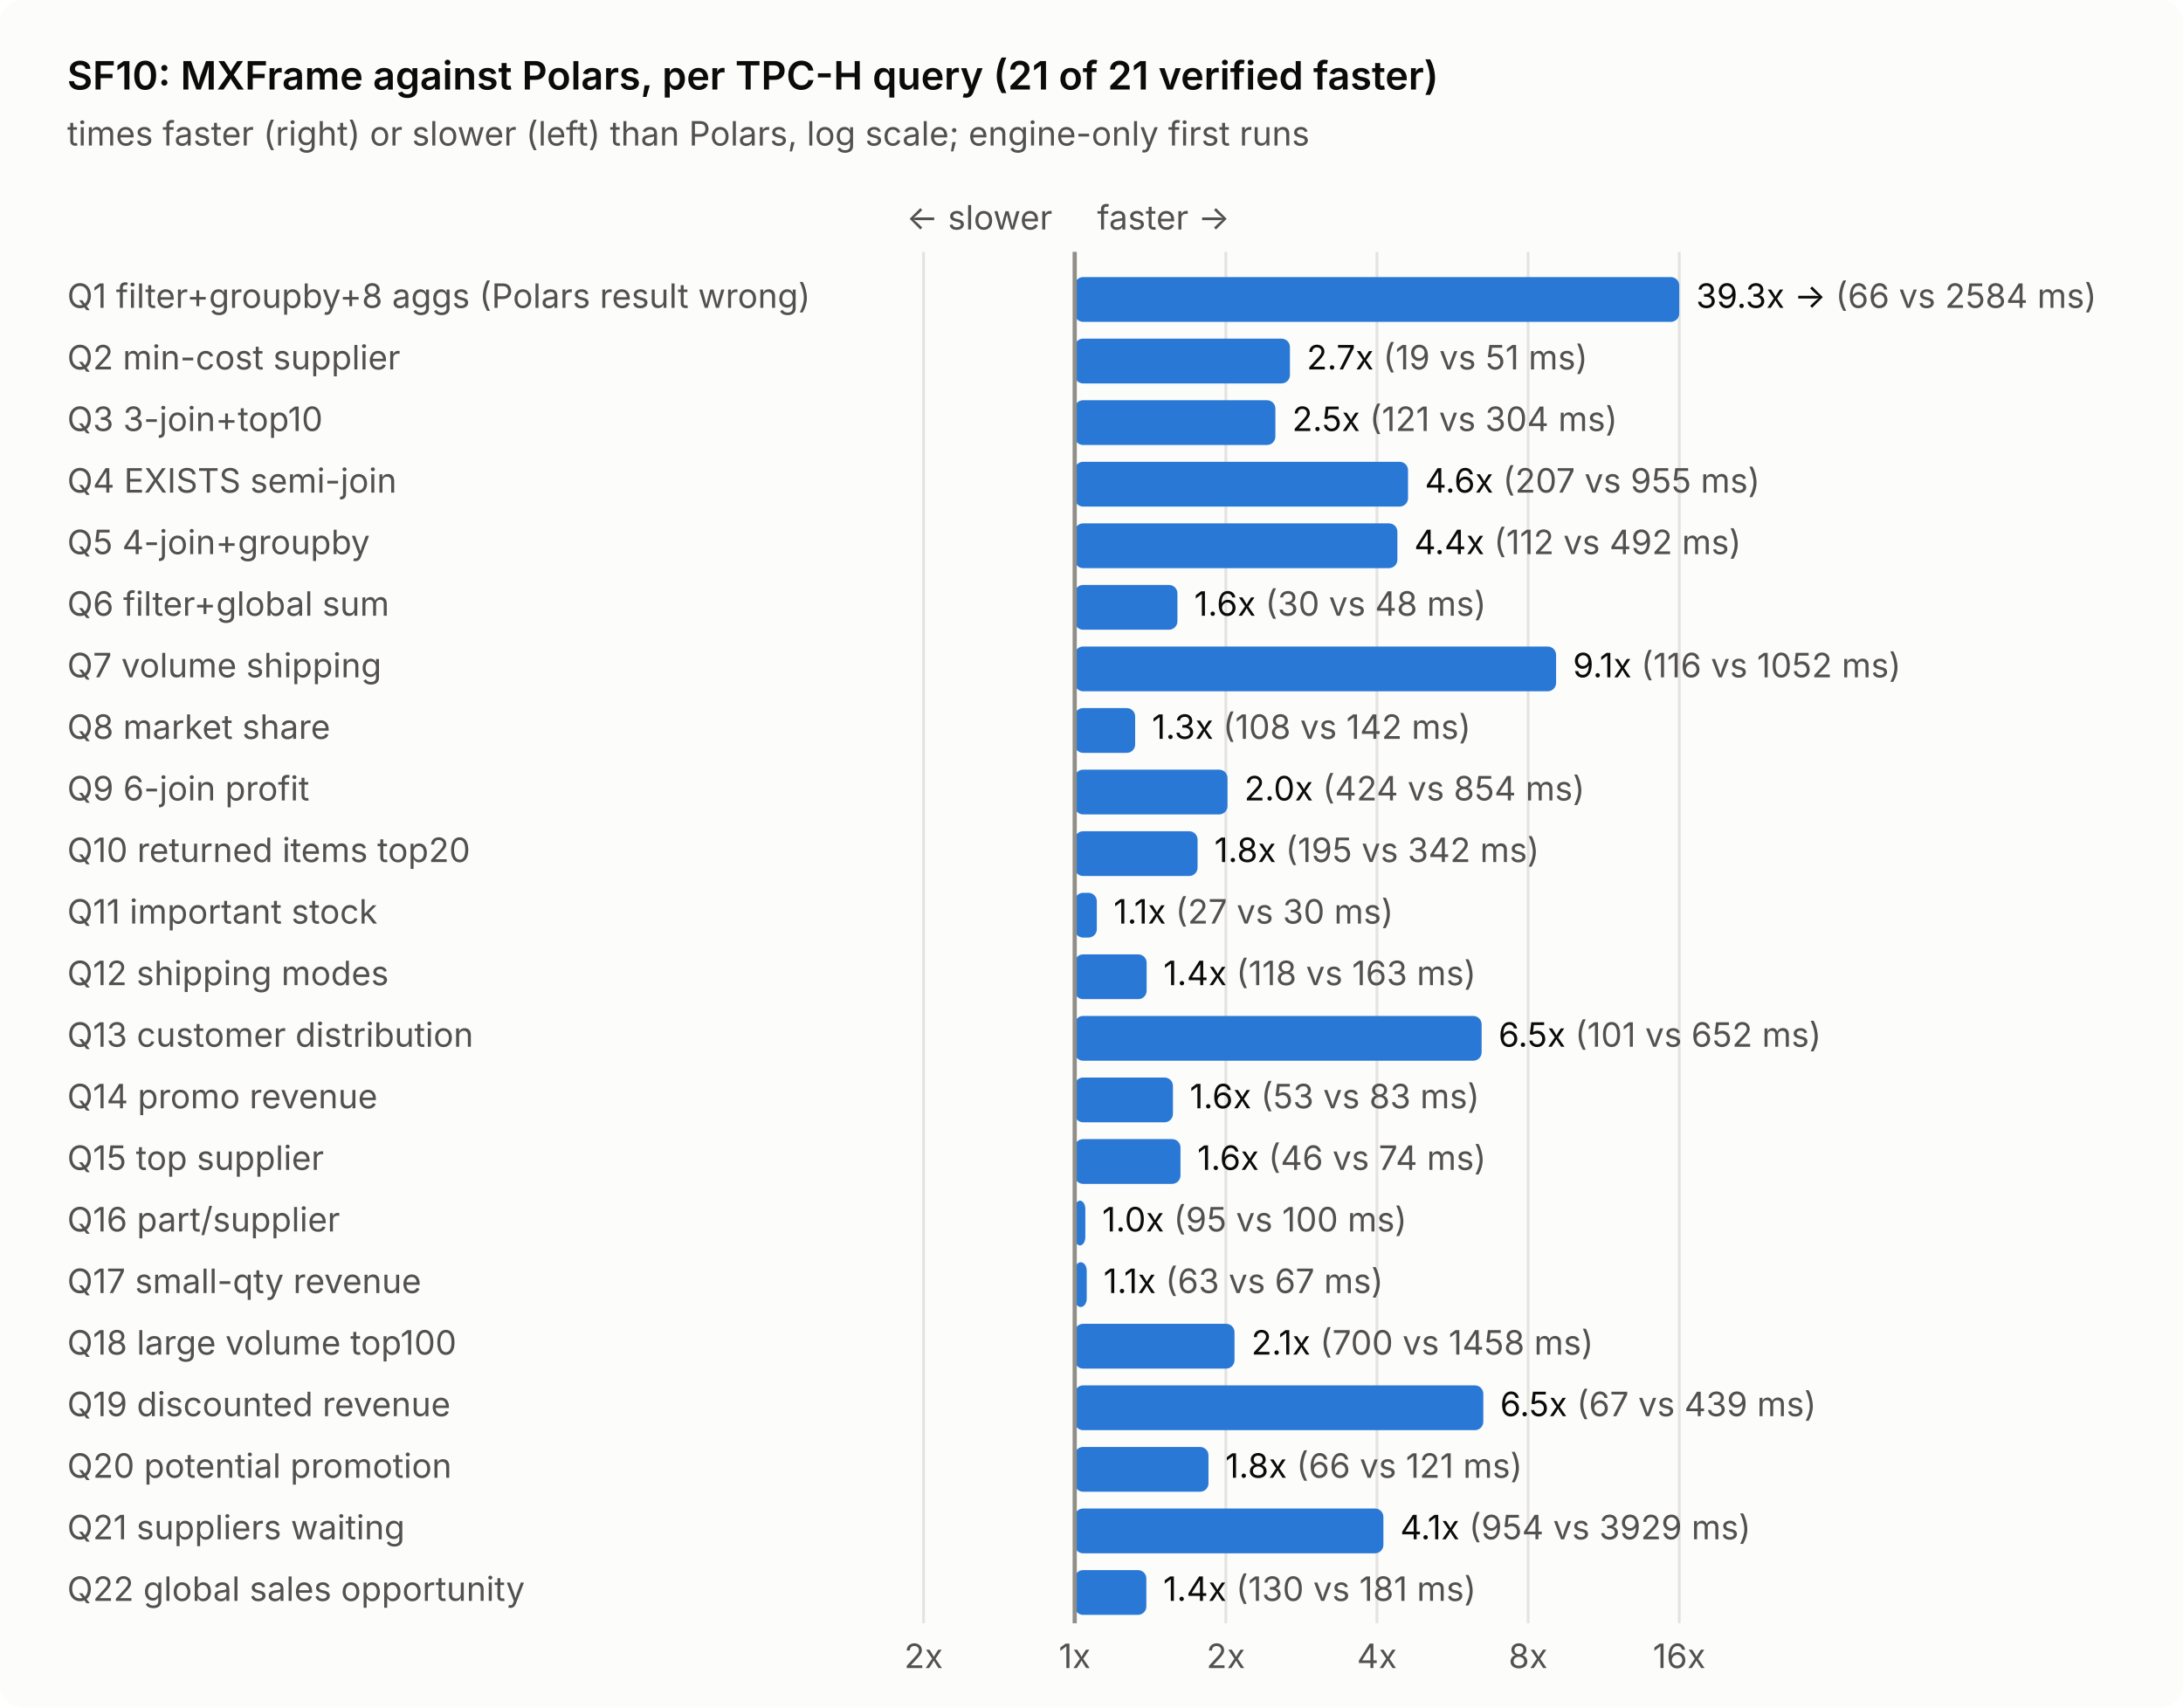
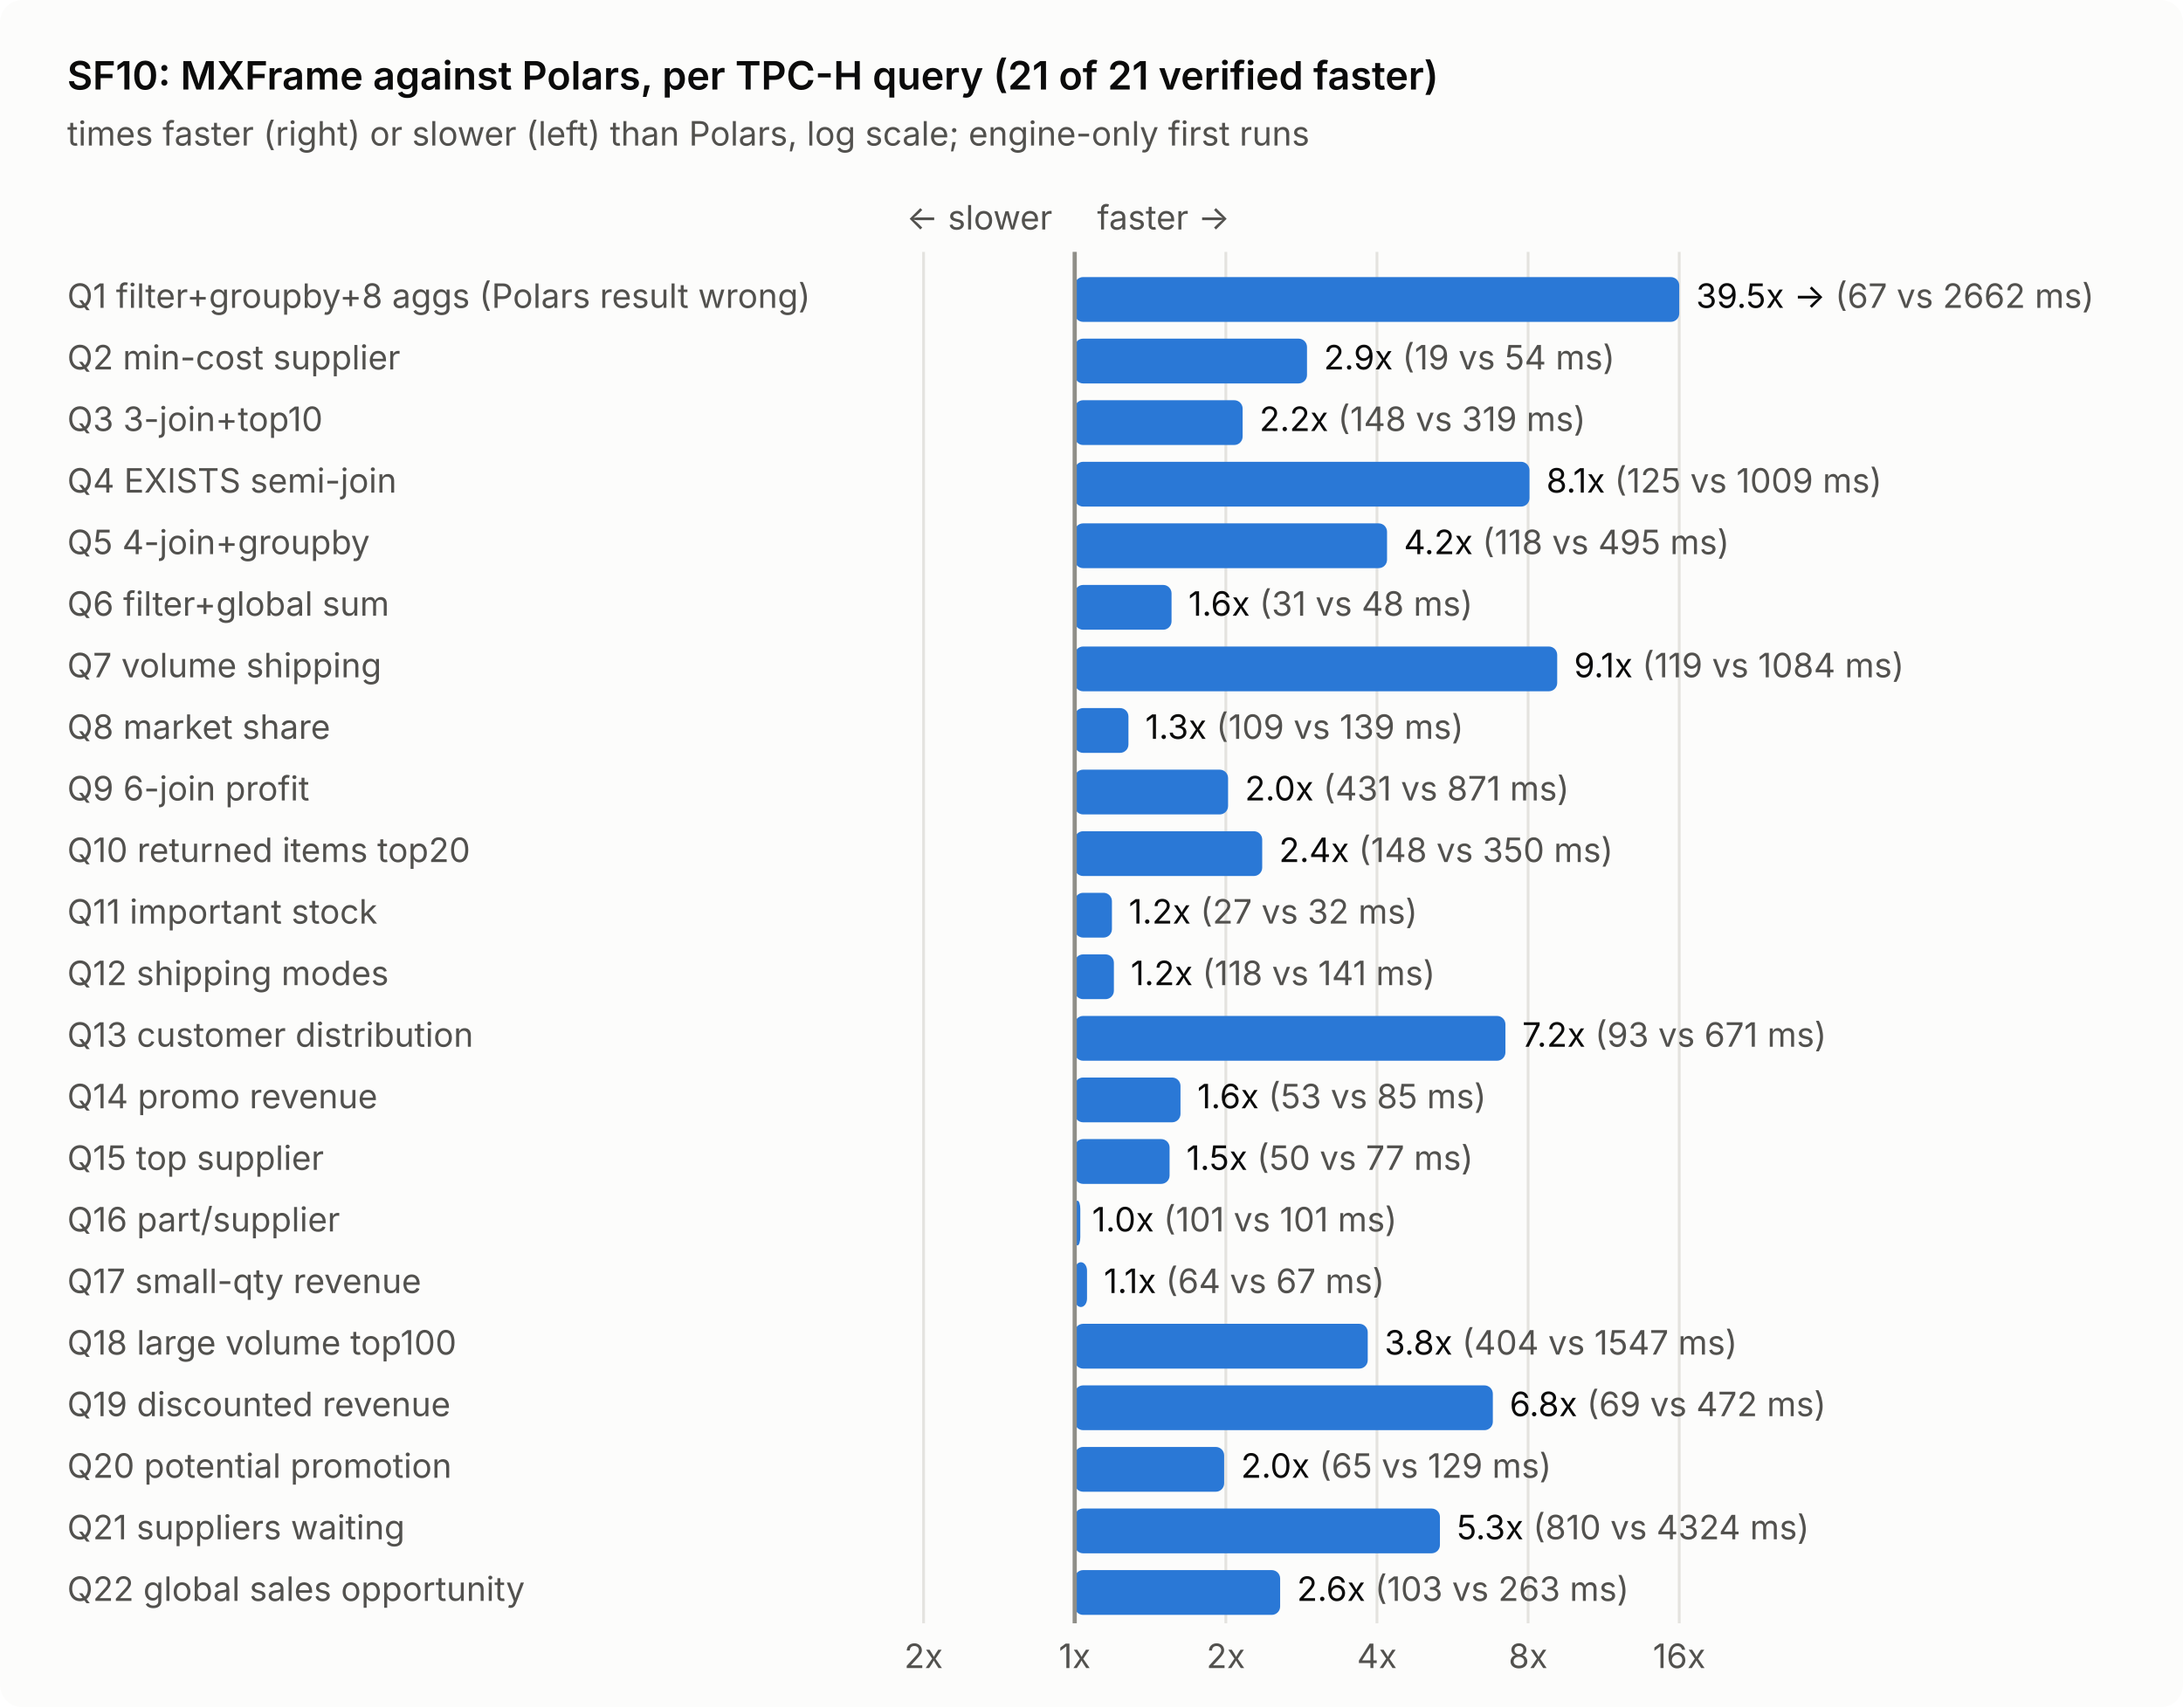
<svg xmlns="http://www.w3.org/2000/svg" width="780" height="610" viewBox="0 0 780 610" role="img" aria-label="Per-query speed against Polars at SF10">
  <style>
  .bg { fill: #fcfcfb } .t1 { fill: #0b0b0b } .t2 { fill: #52514e } .grid { stroke: #e4e3df }
  .axis { stroke: #b8b7b0 } .mx { stroke: #2a78d6; fill: #2a78d6 } .mxl { stroke: #2a78d6; fill: none } .pl { stroke: #eb6834 } .dk { stroke: #1baf7a }
  .fast { fill: #2a78d6 } .slow { fill: #e34948 } .mid { stroke: #8f8e88 }
  @media (prefers-color-scheme: dark) {
    .bg { fill: #1a1a19 } .t1 { fill: #f0efec } .t2 { fill: #c3c2b7 } .grid { stroke: #383835 }
    .axis { stroke: #5c5b57 } .mx { stroke: #3987e5; fill: #3987e5 } .mxl { stroke: #3987e5; fill: none } .pl { stroke: #d95926 } .dk { stroke: #199e70 }
    .fast { fill: #3987e5 } .slow { fill: #e66767 } .mid { stroke: #8f8e88 }
  }
  text { font-family: ui-sans-serif, system-ui, -apple-system, "Segoe UI", sans-serif; font-size: 12px }
  .title { font-size: 14px; font-weight: 600 }
</style>
  <rect class="bg" width="780" height="610" rx="8" />
  <text class="t1 title" x="24" y="32">SF10: MXFrame against Polars, per TPC-H query (21 of 21 verified faster)</text>
  <text class="t2" x="24" y="52">times faster (right) or slower (left) than Polars, log scale; engine-only first runs</text>
  <text class="t2" x="392.0" y="82">faster →</text>
  <text class="t2" x="376.0" y="82" text-anchor="end">← slower</text>
  <line class="grid" x1="330.0" x2="330.0" y1="90" y2="580" />
  <text class="t2" x="330.0" y="596" text-anchor="middle">2x</text>
  <line class="grid" x1="384.0" x2="384.0" y1="90" y2="580" />
  <text class="t2" x="384.0" y="596" text-anchor="middle">1x</text>
  <line class="grid" x1="438.0" x2="438.0" y1="90" y2="580" />
  <text class="t2" x="438.0" y="596" text-anchor="middle">2x</text>
  <line class="grid" x1="492.0" x2="492.0" y1="90" y2="580" />
  <text class="t2" x="492.0" y="596" text-anchor="middle">4x</text>
  <line class="grid" x1="546.0" x2="546.0" y1="90" y2="580" />
  <text class="t2" x="546.0" y="596" text-anchor="middle">8x</text>
  <line class="grid" x1="600.0" x2="600.0" y1="90" y2="580" />
  <text class="t2" x="600.0" y="596" text-anchor="middle">16x</text>
  <text class="t2" x="24" y="110">Q1 filter+groupby+8 aggs (Polars result wrong)</text>
  <rect class="fast" x="384.0" y="99" width="216.0" height="16" rx="3" />
-   <text class="t1" x="606.0" y="110" text-anchor="start">39.3x → <tspan class="t2">(66 vs 2584 ms)</tspan>
+   <text class="t1" x="606.0" y="110" text-anchor="start">39.5x → <tspan class="t2">(67 vs 2662 ms)</tspan>
  </text>
  <text class="t2" x="24" y="132">Q2 min-cost supplier</text>
-   <rect class="fast" x="384.0" y="121" width="76.9" height="16" rx="3" />
-   <text class="t1" x="466.9" y="132" text-anchor="start">2.7x <tspan class="t2">(19 vs 51 ms)</tspan>
+   <rect class="fast" x="384.0" y="121" width="83.0" height="16" rx="3" />
+   <text class="t1" x="473.0" y="132" text-anchor="start">2.9x <tspan class="t2">(19 vs 54 ms)</tspan>
  </text>
  <text class="t2" x="24" y="154">Q3 3-join+top10</text>
-   <rect class="fast" x="384.0" y="143" width="71.7" height="16" rx="3" />
-   <text class="t1" x="461.7" y="154" text-anchor="start">2.5x <tspan class="t2">(121 vs 304 ms)</tspan>
+   <rect class="fast" x="384.0" y="143" width="60.0" height="16" rx="3" />
+   <text class="t1" x="450.0" y="154" text-anchor="start">2.2x <tspan class="t2">(148 vs 319 ms)</tspan>
  </text>
  <text class="t2" x="24" y="176">Q4 EXISTS semi-join</text>
-   <rect class="fast" x="384.0" y="165" width="119.1" height="16" rx="3" />
-   <text class="t1" x="509.1" y="176" text-anchor="start">4.6x <tspan class="t2">(207 vs 955 ms)</tspan>
+   <rect class="fast" x="384.0" y="165" width="162.5" height="16" rx="3" />
+   <text class="t1" x="552.5" y="176" text-anchor="start">8.1x <tspan class="t2">(125 vs 1009 ms)</tspan>
  </text>
  <text class="t2" x="24" y="198">Q5 4-join+groupby</text>
-   <rect class="fast" x="384.0" y="187" width="115.3" height="16" rx="3" />
-   <text class="t1" x="505.3" y="198" text-anchor="start">4.4x <tspan class="t2">(112 vs 492 ms)</tspan>
+   <rect class="fast" x="384.0" y="187" width="111.6" height="16" rx="3" />
+   <text class="t1" x="501.6" y="198" text-anchor="start">4.2x <tspan class="t2">(118 vs 495 ms)</tspan>
  </text>
  <text class="t2" x="24" y="220">Q6 filter+global sum</text>
-   <rect class="fast" x="384.0" y="209" width="36.7" height="16" rx="3" />
-   <text class="t1" x="426.7" y="220" text-anchor="start">1.6x <tspan class="t2">(30 vs 48 ms)</tspan>
+   <rect class="fast" x="384.0" y="209" width="34.6" height="16" rx="3" />
+   <text class="t1" x="424.6" y="220" text-anchor="start">1.6x <tspan class="t2">(31 vs 48 ms)</tspan>
  </text>
  <text class="t2" x="24" y="242">Q7 volume shipping</text>
-   <rect class="fast" x="384.0" y="231" width="172.0" height="16" rx="3" />
-   <text class="t1" x="562.0" y="242" text-anchor="start">9.1x <tspan class="t2">(116 vs 1052 ms)</tspan>
+   <rect class="fast" x="384.0" y="231" width="172.4" height="16" rx="3" />
+   <text class="t1" x="562.4" y="242" text-anchor="start">9.1x <tspan class="t2">(119 vs 1084 ms)</tspan>
  </text>
  <text class="t2" x="24" y="264">Q8 market share</text>
-   <rect class="fast" x="384.0" y="253" width="21.6" height="16" rx="3" />
-   <text class="t1" x="411.6" y="264" text-anchor="start">1.3x <tspan class="t2">(108 vs 142 ms)</tspan>
+   <rect class="fast" x="384.0" y="253" width="19.2" height="16" rx="3" />
+   <text class="t1" x="409.2" y="264" text-anchor="start">1.3x <tspan class="t2">(109 vs 139 ms)</tspan>
  </text>
  <text class="t2" x="24" y="286">Q9 6-join profit</text>
-   <rect class="fast" x="384.0" y="275" width="54.6" height="16" rx="3" />
-   <text class="t1" x="444.6" y="286" text-anchor="start">2.0x <tspan class="t2">(424 vs 854 ms)</tspan>
+   <rect class="fast" x="384.0" y="275" width="54.8" height="16" rx="3" />
+   <text class="t1" x="444.8" y="286" text-anchor="start">2.0x <tspan class="t2">(431 vs 871 ms)</tspan>
  </text>
  <text class="t2" x="24" y="308">Q10 returned items top20</text>
-   <rect class="fast" x="384.0" y="297" width="43.9" height="16" rx="3" />
-   <text class="t1" x="433.9" y="308" text-anchor="start">1.8x <tspan class="t2">(195 vs 342 ms)</tspan>
+   <rect class="fast" x="384.0" y="297" width="67.0" height="16" rx="3" />
+   <text class="t1" x="457.0" y="308" text-anchor="start">2.4x <tspan class="t2">(148 vs 350 ms)</tspan>
  </text>
  <text class="t2" x="24" y="330">Q11 important stock</text>
-   <rect class="fast" x="384.0" y="319" width="7.9" height="16" rx="3" />
-   <text class="t1" x="397.9" y="330" text-anchor="start">1.1x <tspan class="t2">(27 vs 30 ms)</tspan>
+   <rect class="fast" x="384.0" y="319" width="13.3" height="16" rx="3" />
+   <text class="t1" x="403.3" y="330" text-anchor="start">1.2x <tspan class="t2">(27 vs 32 ms)</tspan>
  </text>
  <text class="t2" x="24" y="352">Q12 shipping modes</text>
-   <rect class="fast" x="384.0" y="341" width="25.7" height="16" rx="3" />
-   <text class="t1" x="415.7" y="352" text-anchor="start">1.4x <tspan class="t2">(118 vs 163 ms)</tspan>
+   <rect class="fast" x="384.0" y="341" width="14.0" height="16" rx="3" />
+   <text class="t1" x="404.0" y="352" text-anchor="start">1.2x <tspan class="t2">(118 vs 141 ms)</tspan>
  </text>
  <text class="t2" x="24" y="374">Q13 customer distribution</text>
-   <rect class="fast" x="384.0" y="363" width="145.4" height="16" rx="3" />
-   <text class="t1" x="535.4" y="374" text-anchor="start">6.5x <tspan class="t2">(101 vs 652 ms)</tspan>
+   <rect class="fast" x="384.0" y="363" width="153.9" height="16" rx="3" />
+   <text class="t1" x="543.9" y="374" text-anchor="start">7.2x <tspan class="t2">(93 vs 671 ms)</tspan>
  </text>
  <text class="t2" x="24" y="396">Q14 promo revenue</text>
-   <rect class="fast" x="384.0" y="385" width="35.1" height="16" rx="3" />
-   <text class="t1" x="425.1" y="396" text-anchor="start">1.6x <tspan class="t2">(53 vs 83 ms)</tspan>
+   <rect class="fast" x="384.0" y="385" width="37.8" height="16" rx="3" />
+   <text class="t1" x="427.8" y="396" text-anchor="start">1.6x <tspan class="t2">(53 vs 85 ms)</tspan>
  </text>
  <text class="t2" x="24" y="418">Q15 top supplier</text>
-   <rect class="fast" x="384.0" y="407" width="37.8" height="16" rx="3" />
-   <text class="t1" x="427.8" y="418" text-anchor="start">1.6x <tspan class="t2">(46 vs 74 ms)</tspan>
+   <rect class="fast" x="384.0" y="407" width="33.9" height="16" rx="3" />
+   <text class="t1" x="423.9" y="418" text-anchor="start">1.5x <tspan class="t2">(50 vs 77 ms)</tspan>
  </text>
  <text class="t2" x="24" y="440">Q16 part/supplier</text>
-   <rect class="fast" x="384.0" y="429" width="3.8" height="16" rx="3" />
-   <text class="t1" x="393.8" y="440" text-anchor="start">1.0x <tspan class="t2">(95 vs 100 ms)</tspan>
+   <rect class="fast" x="384.0" y="429" width="2.0" height="16" rx="3" />
+   <text class="t1" x="390.2" y="440" text-anchor="start">1.0x <tspan class="t2">(101 vs 101 ms)</tspan>
  </text>
  <text class="t2" x="24" y="462">Q17 small-qty revenue</text>
-   <rect class="fast" x="384.0" y="451" width="4.3" height="16" rx="3" />
-   <text class="t1" x="394.3" y="462" text-anchor="start">1.1x <tspan class="t2">(63 vs 67 ms)</tspan>
+   <rect class="fast" x="384.0" y="451" width="4.4" height="16" rx="3" />
+   <text class="t1" x="394.4" y="462" text-anchor="start">1.1x <tspan class="t2">(64 vs 67 ms)</tspan>
  </text>
  <text class="t2" x="24" y="484">Q18 large volume top100</text>
-   <rect class="fast" x="384.0" y="473" width="57.1" height="16" rx="3" />
-   <text class="t1" x="447.1" y="484" text-anchor="start">2.1x <tspan class="t2">(700 vs 1458 ms)</tspan>
+   <rect class="fast" x="384.0" y="473" width="104.7" height="16" rx="3" />
+   <text class="t1" x="494.7" y="484" text-anchor="start">3.8x <tspan class="t2">(404 vs 1547 ms)</tspan>
  </text>
  <text class="t2" x="24" y="506">Q19 discounted revenue</text>
-   <rect class="fast" x="384.0" y="495" width="146.0" height="16" rx="3" />
-   <text class="t1" x="536.0" y="506" text-anchor="start">6.5x <tspan class="t2">(67 vs 439 ms)</tspan>
+   <rect class="fast" x="384.0" y="495" width="149.4" height="16" rx="3" />
+   <text class="t1" x="539.4" y="506" text-anchor="start">6.8x <tspan class="t2">(69 vs 472 ms)</tspan>
  </text>
  <text class="t2" x="24" y="528">Q20 potential promotion</text>
-   <rect class="fast" x="384.0" y="517" width="47.8" height="16" rx="3" />
-   <text class="t1" x="437.8" y="528" text-anchor="start">1.8x <tspan class="t2">(66 vs 121 ms)</tspan>
+   <rect class="fast" x="384.0" y="517" width="53.4" height="16" rx="3" />
+   <text class="t1" x="443.4" y="528" text-anchor="start">2.0x <tspan class="t2">(65 vs 129 ms)</tspan>
  </text>
  <text class="t2" x="24" y="550">Q21 suppliers waiting</text>
-   <rect class="fast" x="384.0" y="539" width="110.3" height="16" rx="3" />
-   <text class="t1" x="500.3" y="550" text-anchor="start">4.1x <tspan class="t2">(954 vs 3929 ms)</tspan>
+   <rect class="fast" x="384.0" y="539" width="130.5" height="16" rx="3" />
+   <text class="t1" x="520.5" y="550" text-anchor="start">5.3x <tspan class="t2">(810 vs 4324 ms)</tspan>
  </text>
  <text class="t2" x="24" y="572">Q22 global sales opportunity</text>
-   <rect class="fast" x="384.0" y="561" width="25.6" height="16" rx="3" />
-   <text class="t1" x="415.6" y="572" text-anchor="start">1.4x <tspan class="t2">(130 vs 181 ms)</tspan>
+   <rect class="fast" x="384.0" y="561" width="73.4" height="16" rx="3" />
+   <text class="t1" x="463.4" y="572" text-anchor="start">2.6x <tspan class="t2">(103 vs 263 ms)</tspan>
  </text>
  <line class="mid" stroke-width="1.5" x1="384.0" x2="384.0" y1="90" y2="580" />
</svg>
